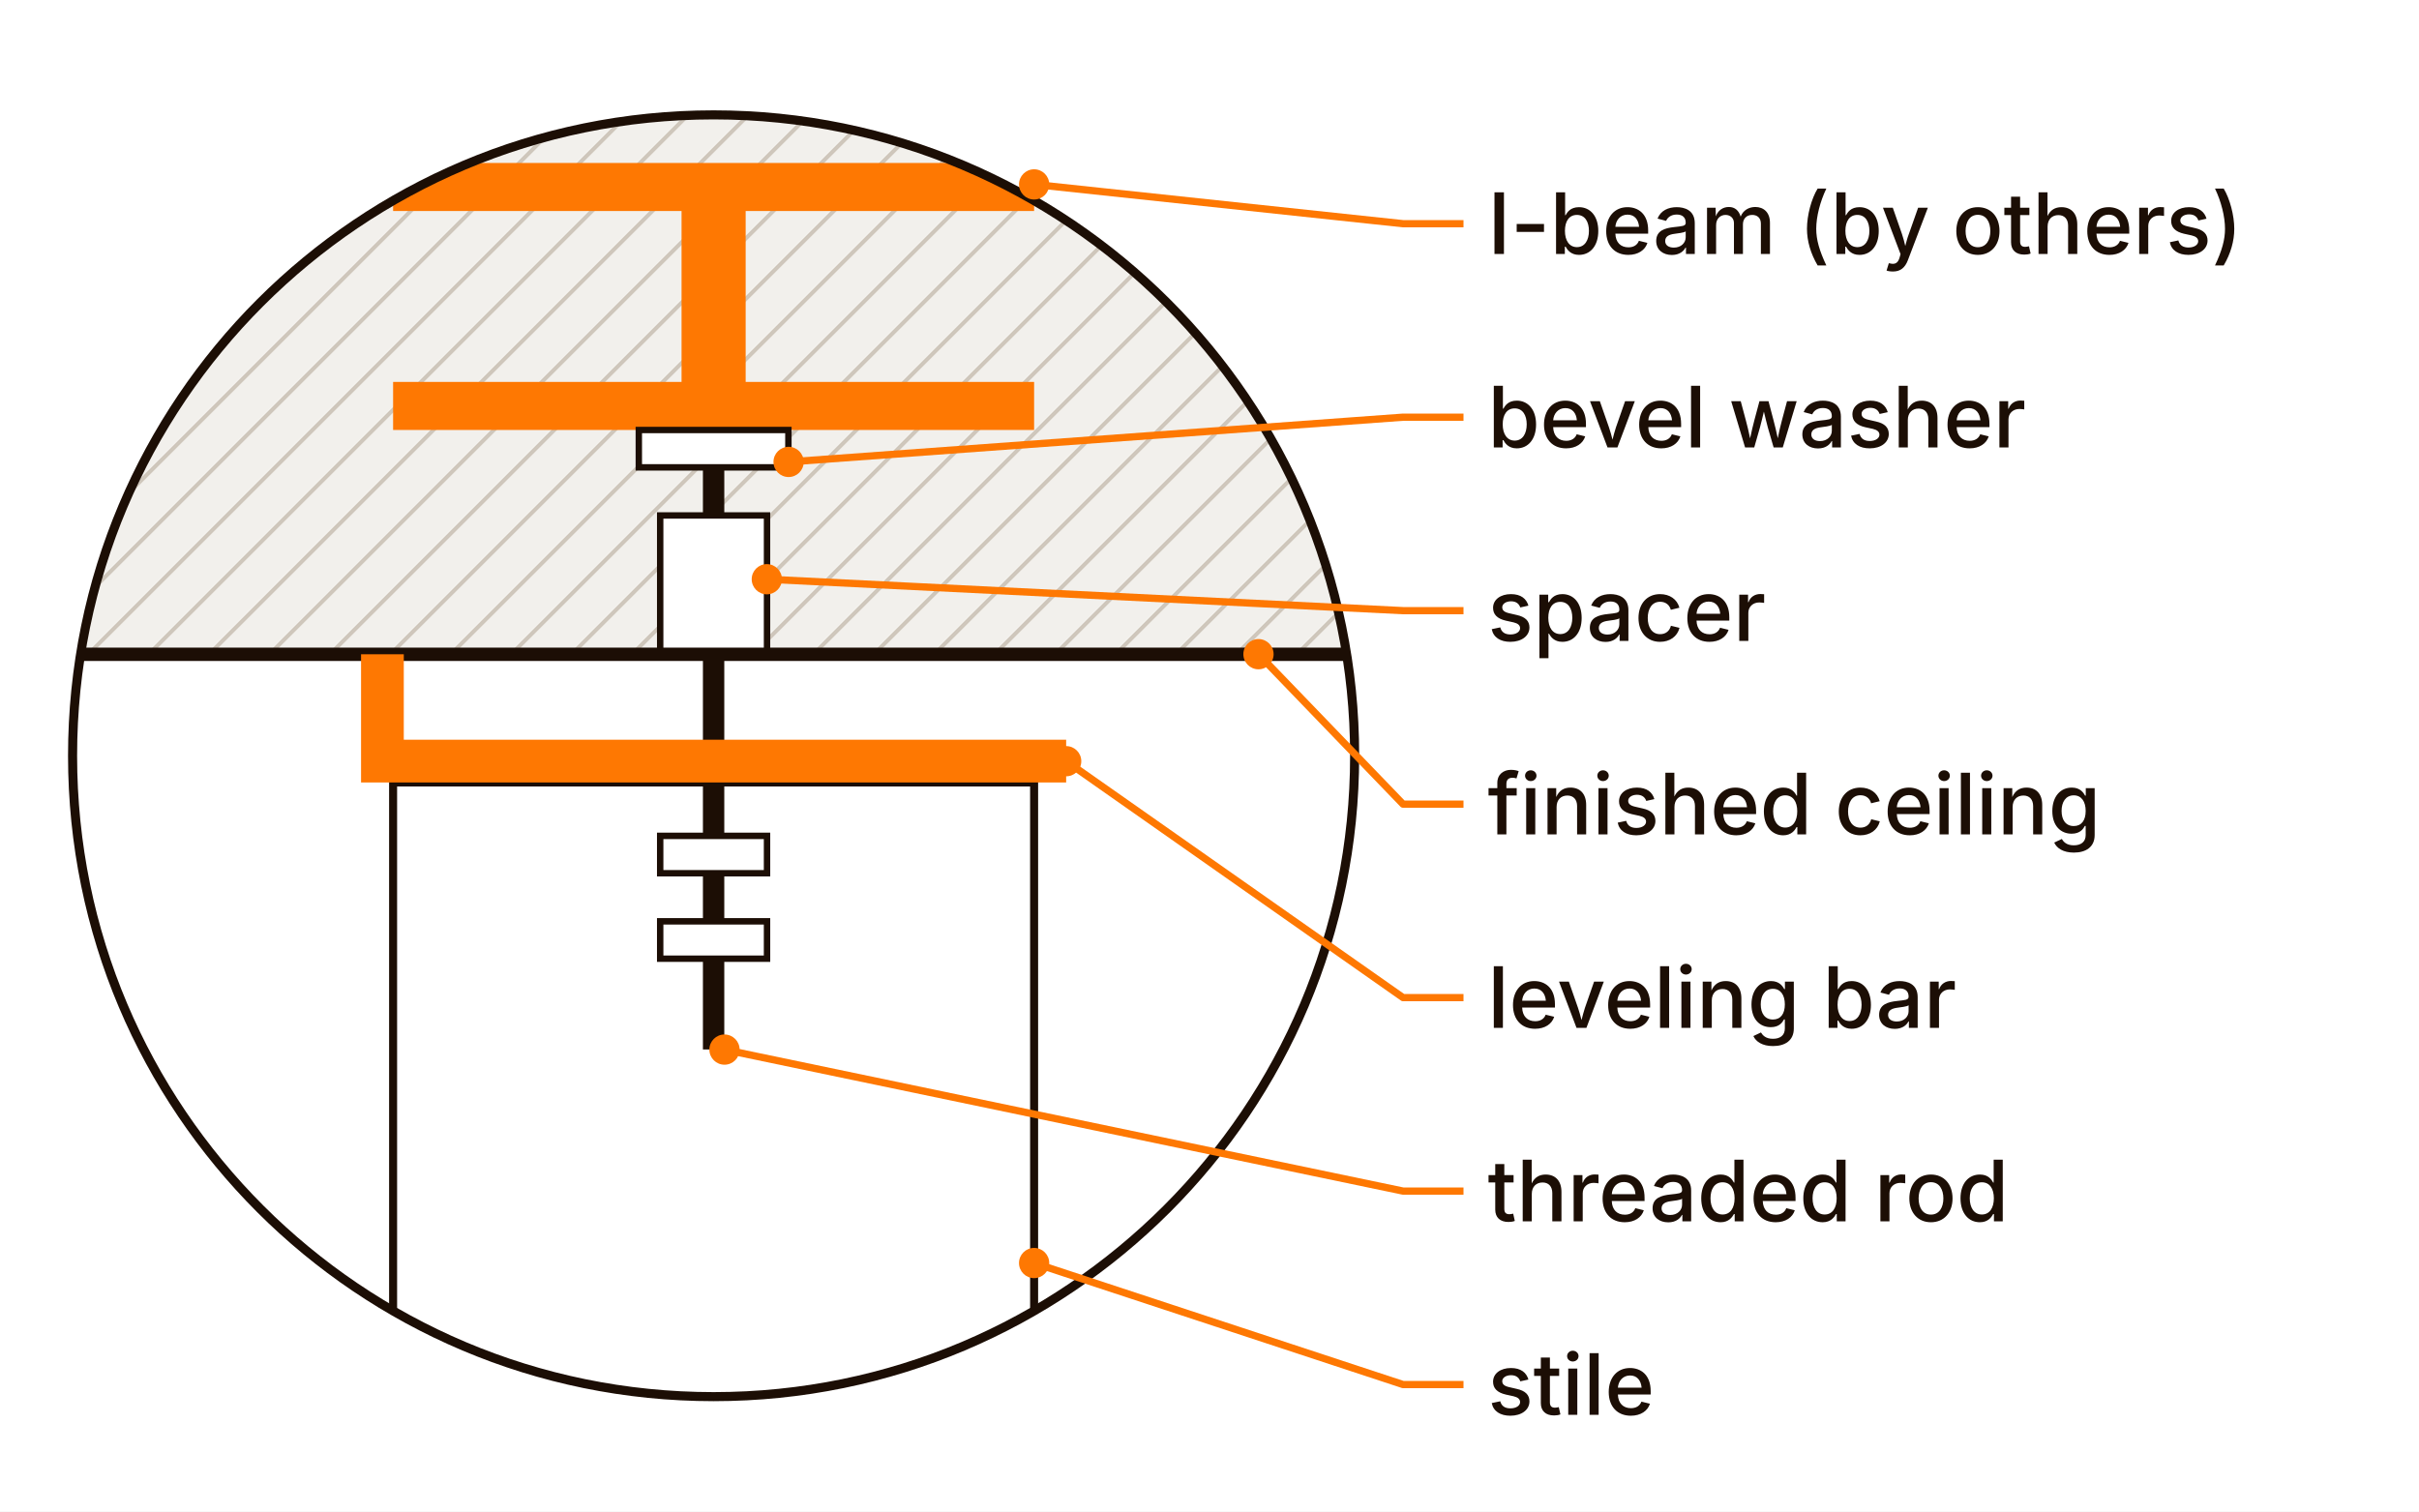
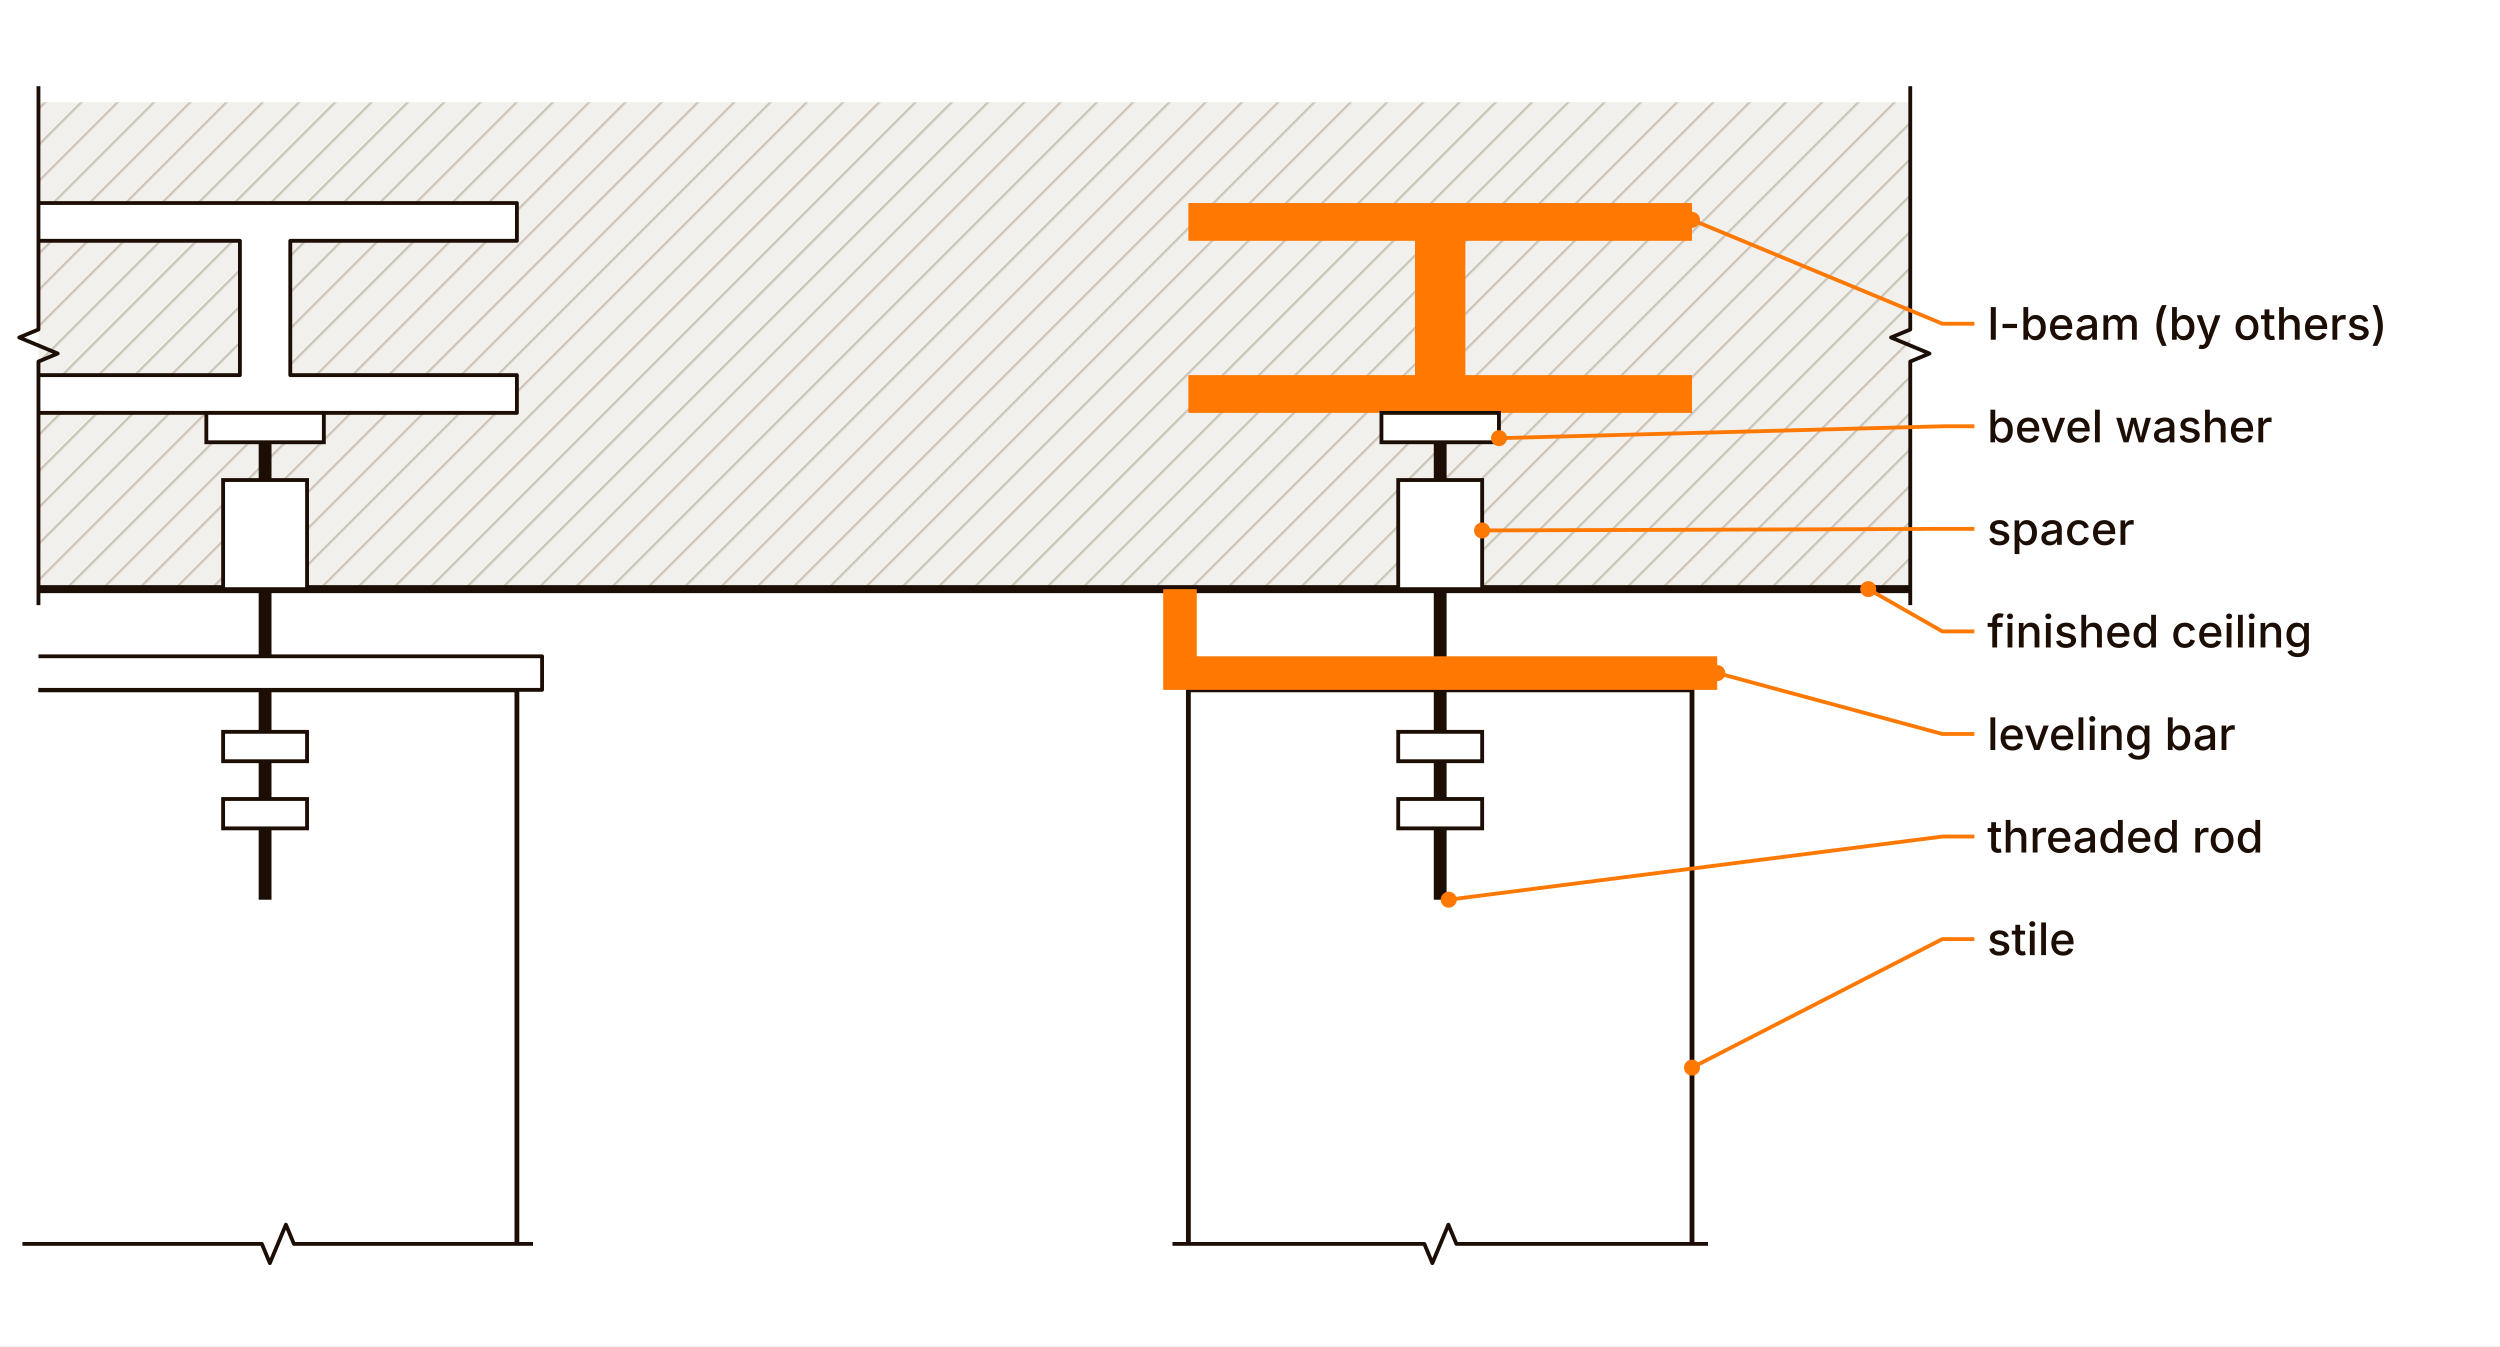
- <svg xmlns="http://www.w3.org/2000/svg" viewBox="0 0 400 250" width="400" height="250" role="img" aria-labelledby="t-mounting-floor-to-ceiling-detail-ftc-ceiling d-mounting-floor-to-ceiling-detail-ftc-ceiling" font-family="Inter, ui-sans-serif, system-ui, sans-serif">
+ <svg xmlns="http://www.w3.org/2000/svg" viewBox="0 0 780 420" width="780" height="420" role="img" aria-labelledby="t-mounting-floor-to-ceiling-detail-ftc-ceiling d-mounting-floor-to-ceiling-detail-ftc-ceiling" font-family="Inter, ui-sans-serif, system-ui, sans-serif">
  <defs>
    <pattern id="hatch-mounting-floor-to-ceiling-detail-ftc-ceiling" width="8" height="8" patternUnits="userSpaceOnUse" patternTransform="rotate(45)">
      <rect width="8" height="8" fill="#f2f0ec" />
      <line x1="0" y1="0" x2="0" y2="8" stroke="#cfc7bc" stroke-width="1.5" />
    </pattern>
    <marker id="tick-mounting-floor-to-ceiling-detail-ftc-ceiling" viewBox="0 0 10 10" refX="5" refY="5" markerWidth="8" markerHeight="8" orient="auto">
      <path d="M2 8 L8 2" stroke="#7a6a5e" stroke-width="1.5" />
    </marker>
  </defs>
-   <rect width="400" height="250" fill="#ffffff" />
-   <g transform="translate(118 125) scale(0.8833) translate(-150 -145)">
-     <clipPath id="c-mounting-floor-to-ceiling-detail-ftc-ceiling">
-       <circle cx="150" cy="145" r="120" />
-     </clipPath>
-     <g clip-path="url(#c-mounting-floor-to-ceiling-detail-ftc-ceiling)">
-       <rect x="0" y="0" width="300" height="126" fill="url(#hatch-mounting-floor-to-ceiling-detail-ftc-ceiling)" stroke="none" stroke-width="1.5" />
-       <path d="M90 34 h120 v9 h-54 v32 h54 v9 h-120 v-9 h54 v-32 h-54 z" fill="#fe7802" />
+   <rect width="780" height="420" fill="#ffffff" />
+   <style>.dz *{vector-effect:non-scaling-stroke}</style>
+   <clipPath id="c-mounting-floor-to-ceiling-detail-ftc-ceiling">
+     <rect x="12.0" y="31.9" width="584.0" height="356.2" />
+   </clipPath>
+   <pattern id="hk-mounting-floor-to-ceiling-detail-ftc-ceiling" width="6.110" height="6.110" patternUnits="userSpaceOnUse" patternTransform="rotate(45)">
+     <rect width="6.110" height="6.110" fill="#f2f0ec" />
+     <line x1="0" y1="0" x2="0" y2="6.110" stroke="#cfc7bc" stroke-width="1.146" />
+   </pattern>
+   <g clip-path="url(#c-mounting-floor-to-ceiling-detail-ftc-ceiling)">
+     <g class="dz" transform="translate(252.93 18.83) scale(1.3094)">
+       <rect x="-1000" y="-1000" width="2000" height="1126" fill="url(#hk-mounting-floor-to-ceiling-detail-ftc-ceiling)" stroke="none" stroke-width="1.5" />
+       <line x1="-1000" y1="126" x2="1000" y2="126" stroke="#1c0e05" stroke-width="2.5" />
+       <path d="M-190 34 h120 v9 h-54 v32 h54 v9 h-120 v-9 h54 v-32 h-54 z" fill="#ffffff" stroke="#1c0e05" stroke-width="1.2" stroke-linejoin="round" />
+       <line x1="-130" y1="84" x2="-130" y2="200" stroke="#1c0e05" stroke-width="4" />
+       <rect x="-144" y="84" width="28" height="7" fill="#ffffff" stroke="#1c0e05" stroke-width="1.2" />
+       <rect x="-140" y="100" width="20" height="26" fill="#ffffff" stroke="#1c0e05" stroke-width="1.2" />
+       <rect x="-190" y="150" width="120" height="800" fill="#ffffff" stroke="#1c0e05" stroke-width="1.5" />
+       <line x1="-130" y1="150" x2="-130" y2="200" stroke="#1c0e05" stroke-width="4" />
+       <path d="M-196 150 h132 v-8 h-124 v-16 h-8 z" fill="#ffffff" stroke="#1c0e05" stroke-width="1.2" stroke-linejoin="round" />
+       <rect x="-140" y="160" width="20" height="7" fill="#ffffff" stroke="#1c0e05" stroke-width="1.2" />
+       <rect x="-140" y="176" width="20" height="7" fill="#ffffff" stroke="#1c0e05" stroke-width="1.2" />
+       <path d="M90 34 h120 v9 h-54 v32 h54 v9 h-120 v-9 h54 v-32 h-54 z" fill="#fe7802" stroke="none" stroke-width="0" stroke-linejoin="round" />
      <line x1="150" y1="84" x2="150" y2="200" stroke="#1c0e05" stroke-width="4" />
      <rect x="136" y="84" width="28" height="7" fill="#ffffff" stroke="#1c0e05" stroke-width="1.2" />
      <rect x="140" y="100" width="20" height="26" fill="#ffffff" stroke="#1c0e05" stroke-width="1.2" />
-       <line x1="0" y1="126" x2="300" y2="126" stroke="#1c0e05" stroke-width="2.5" />
-       <rect x="90" y="150" width="120" height="160" fill="#ffffff" stroke="#1c0e05" stroke-width="1.5" />
+       <rect x="90" y="150" width="120" height="800" fill="#ffffff" stroke="#1c0e05" stroke-width="1.5" />
      <line x1="150" y1="150" x2="150" y2="200" stroke="#1c0e05" stroke-width="4" />
-       <path d="M84 150 h132 v-8 h-124 v-16 h-8 z" fill="#fe7802" />
+       <path d="M84 150 h132 v-8 h-124 v-16 h-8 z" fill="#fe7802" stroke="none" stroke-width="0" stroke-linejoin="round" />
      <rect x="140" y="160" width="20" height="7" fill="#ffffff" stroke="#1c0e05" stroke-width="1.2" />
      <rect x="140" y="176" width="20" height="7" fill="#ffffff" stroke="#1c0e05" stroke-width="1.2" />
    </g>
  </g>
-   <circle cx="118" cy="125" r="106" fill="none" stroke="#1c0e05" stroke-width="1.5" />
-   <path d="M242 37 H232 L171 30.5" fill="none" stroke="#fe7802" stroke-width="1.2" stroke-linejoin="round" />
-   <circle cx="171" cy="30.5" r="2.5" fill="#fe7802" />
-   <text x="246" y="42" font-size="14" font-weight="500" fill="#1c0e05" text-anchor="start" paint-order="stroke" stroke="#fff" stroke-width="4">I-beam (by others)</text>
-   <path d="M242 69 H232 L130.4 76.4" fill="none" stroke="#fe7802" stroke-width="1.2" stroke-linejoin="round" />
-   <circle cx="130.4" cy="76.4" r="2.5" fill="#fe7802" />
-   <text x="246" y="74" font-size="14" font-weight="500" fill="#1c0e05" text-anchor="start" paint-order="stroke" stroke="#fff" stroke-width="4">bevel washer</text>
-   <path d="M242 101 H232 L126.8 95.8" fill="none" stroke="#fe7802" stroke-width="1.2" stroke-linejoin="round" />
-   <circle cx="126.8" cy="95.8" r="2.5" fill="#fe7802" />
-   <text x="246" y="106" font-size="14" font-weight="500" fill="#1c0e05" text-anchor="start" paint-order="stroke" stroke="#fff" stroke-width="4">spacer</text>
-   <path d="M242 133 H232 L208.1 108.2" fill="none" stroke="#fe7802" stroke-width="1.2" stroke-linejoin="round" />
-   <circle cx="208.1" cy="108.2" r="2.5" fill="#fe7802" />
-   <text x="246" y="138" font-size="14" font-weight="500" fill="#1c0e05" text-anchor="start" paint-order="stroke" stroke="#fff" stroke-width="4">finished ceiling</text>
-   <path d="M242 165 H232 L176.3 125.9" fill="none" stroke="#fe7802" stroke-width="1.2" stroke-linejoin="round" />
-   <circle cx="176.3" cy="125.9" r="2.5" fill="#fe7802" />
-   <text x="246" y="170" font-size="14" font-weight="500" fill="#1c0e05" text-anchor="start" paint-order="stroke" stroke="#fff" stroke-width="4">leveling bar</text>
-   <path d="M242 197 H232 L119.8 173.6" fill="none" stroke="#fe7802" stroke-width="1.2" stroke-linejoin="round" />
-   <circle cx="119.8" cy="173.6" r="2.5" fill="#fe7802" />
-   <text x="246" y="202" font-size="14" font-weight="500" fill="#1c0e05" text-anchor="start" paint-order="stroke" stroke="#fff" stroke-width="4">threaded rod</text>
-   <path d="M242 229 H232 L171 208.9" fill="none" stroke="#fe7802" stroke-width="1.2" stroke-linejoin="round" />
-   <circle cx="171" cy="208.9" r="2.5" fill="#fe7802" />
-   <text x="246" y="234" font-size="14" font-weight="500" fill="#1c0e05" text-anchor="start" paint-order="stroke" stroke="#fff" stroke-width="4">stile</text>
+   <path d="M365.8 388.1 L444.4 388.1 L446.9 394.1 L451.9 382.1 L454.4 388.1 L532.9 388.1" fill="none" stroke="#1c0e05" stroke-width="1.2" stroke-linejoin="round" />
+   <path d="M12.0 26.9 L12.0 102.8 L6.0 105.3 L18.0 110.3 L12.0 112.8 L12.0 188.8" fill="none" stroke="#1c0e05" stroke-width="1.2" stroke-linejoin="round" />
+   <path d="M596.0 26.9 L596.0 102.8 L590.0 105.3 L602.0 110.3 L596.0 112.8 L596.0 188.8" fill="none" stroke="#1c0e05" stroke-width="1.2" stroke-linejoin="round" />
+   <path d="M7.0 388.1 L81.7 388.1 L84.2 394.1 L89.2 382.1 L91.7 388.1 L166.3 388.1" fill="none" stroke="#1c0e05" stroke-width="1.2" stroke-linejoin="round" />
+   <path d="M616 101 H606 L527.9 68.6" fill="none" stroke="#fe7802" stroke-width="1.2" stroke-linejoin="round" />
+   <circle cx="527.9" cy="68.6" r="2.5" fill="#fe7802" />
+   <text x="620" y="106" font-size="14" font-weight="500" fill="#1c0e05" text-anchor="start" paint-order="stroke" stroke="#fff" stroke-width="4">I-beam (by others)</text>
+   <path d="M616 133 H606 L467.7 136.7" fill="none" stroke="#fe7802" stroke-width="1.2" stroke-linejoin="round" />
+   <circle cx="467.7" cy="136.7" r="2.5" fill="#fe7802" />
+   <text x="620" y="138" font-size="14" font-weight="500" fill="#1c0e05" text-anchor="start" paint-order="stroke" stroke="#fff" stroke-width="4">bevel washer</text>
+   <path d="M616 165 H606 L462.4 165.5" fill="none" stroke="#fe7802" stroke-width="1.2" stroke-linejoin="round" />
+   <circle cx="462.4" cy="165.5" r="2.5" fill="#fe7802" />
+   <text x="620" y="170" font-size="14" font-weight="500" fill="#1c0e05" text-anchor="start" paint-order="stroke" stroke="#fff" stroke-width="4">spacer</text>
+   <path d="M616 197 H606 L582.9 183.8" fill="none" stroke="#fe7802" stroke-width="1.2" stroke-linejoin="round" />
+   <circle cx="582.9" cy="183.8" r="2.5" fill="#fe7802" />
+   <text x="620" y="202" font-size="14" font-weight="500" fill="#1c0e05" text-anchor="start" paint-order="stroke" stroke="#fff" stroke-width="4">finished ceiling</text>
+   <path d="M616 229 H606 L535.8 210" fill="none" stroke="#fe7802" stroke-width="1.2" stroke-linejoin="round" />
+   <circle cx="535.8" cy="210" r="2.5" fill="#fe7802" />
+   <text x="620" y="234" font-size="14" font-weight="500" fill="#1c0e05" text-anchor="start" paint-order="stroke" stroke="#fff" stroke-width="4">leveling bar</text>
+   <path d="M616 261 H606 L452 280.7" fill="none" stroke="#fe7802" stroke-width="1.2" stroke-linejoin="round" />
+   <circle cx="452" cy="280.7" r="2.5" fill="#fe7802" />
+   <text x="620" y="266" font-size="14" font-weight="500" fill="#1c0e05" text-anchor="start" paint-order="stroke" stroke="#fff" stroke-width="4">threaded rod</text>
+   <path d="M616 293 H606 L527.9 333.1" fill="none" stroke="#fe7802" stroke-width="1.2" stroke-linejoin="round" />
+   <circle cx="527.9" cy="333.1" r="2.5" fill="#fe7802" />
+   <text x="620" y="298" font-size="14" font-weight="500" fill="#1c0e05" text-anchor="start" paint-order="stroke" stroke="#fff" stroke-width="4">stile</text>
</svg>
